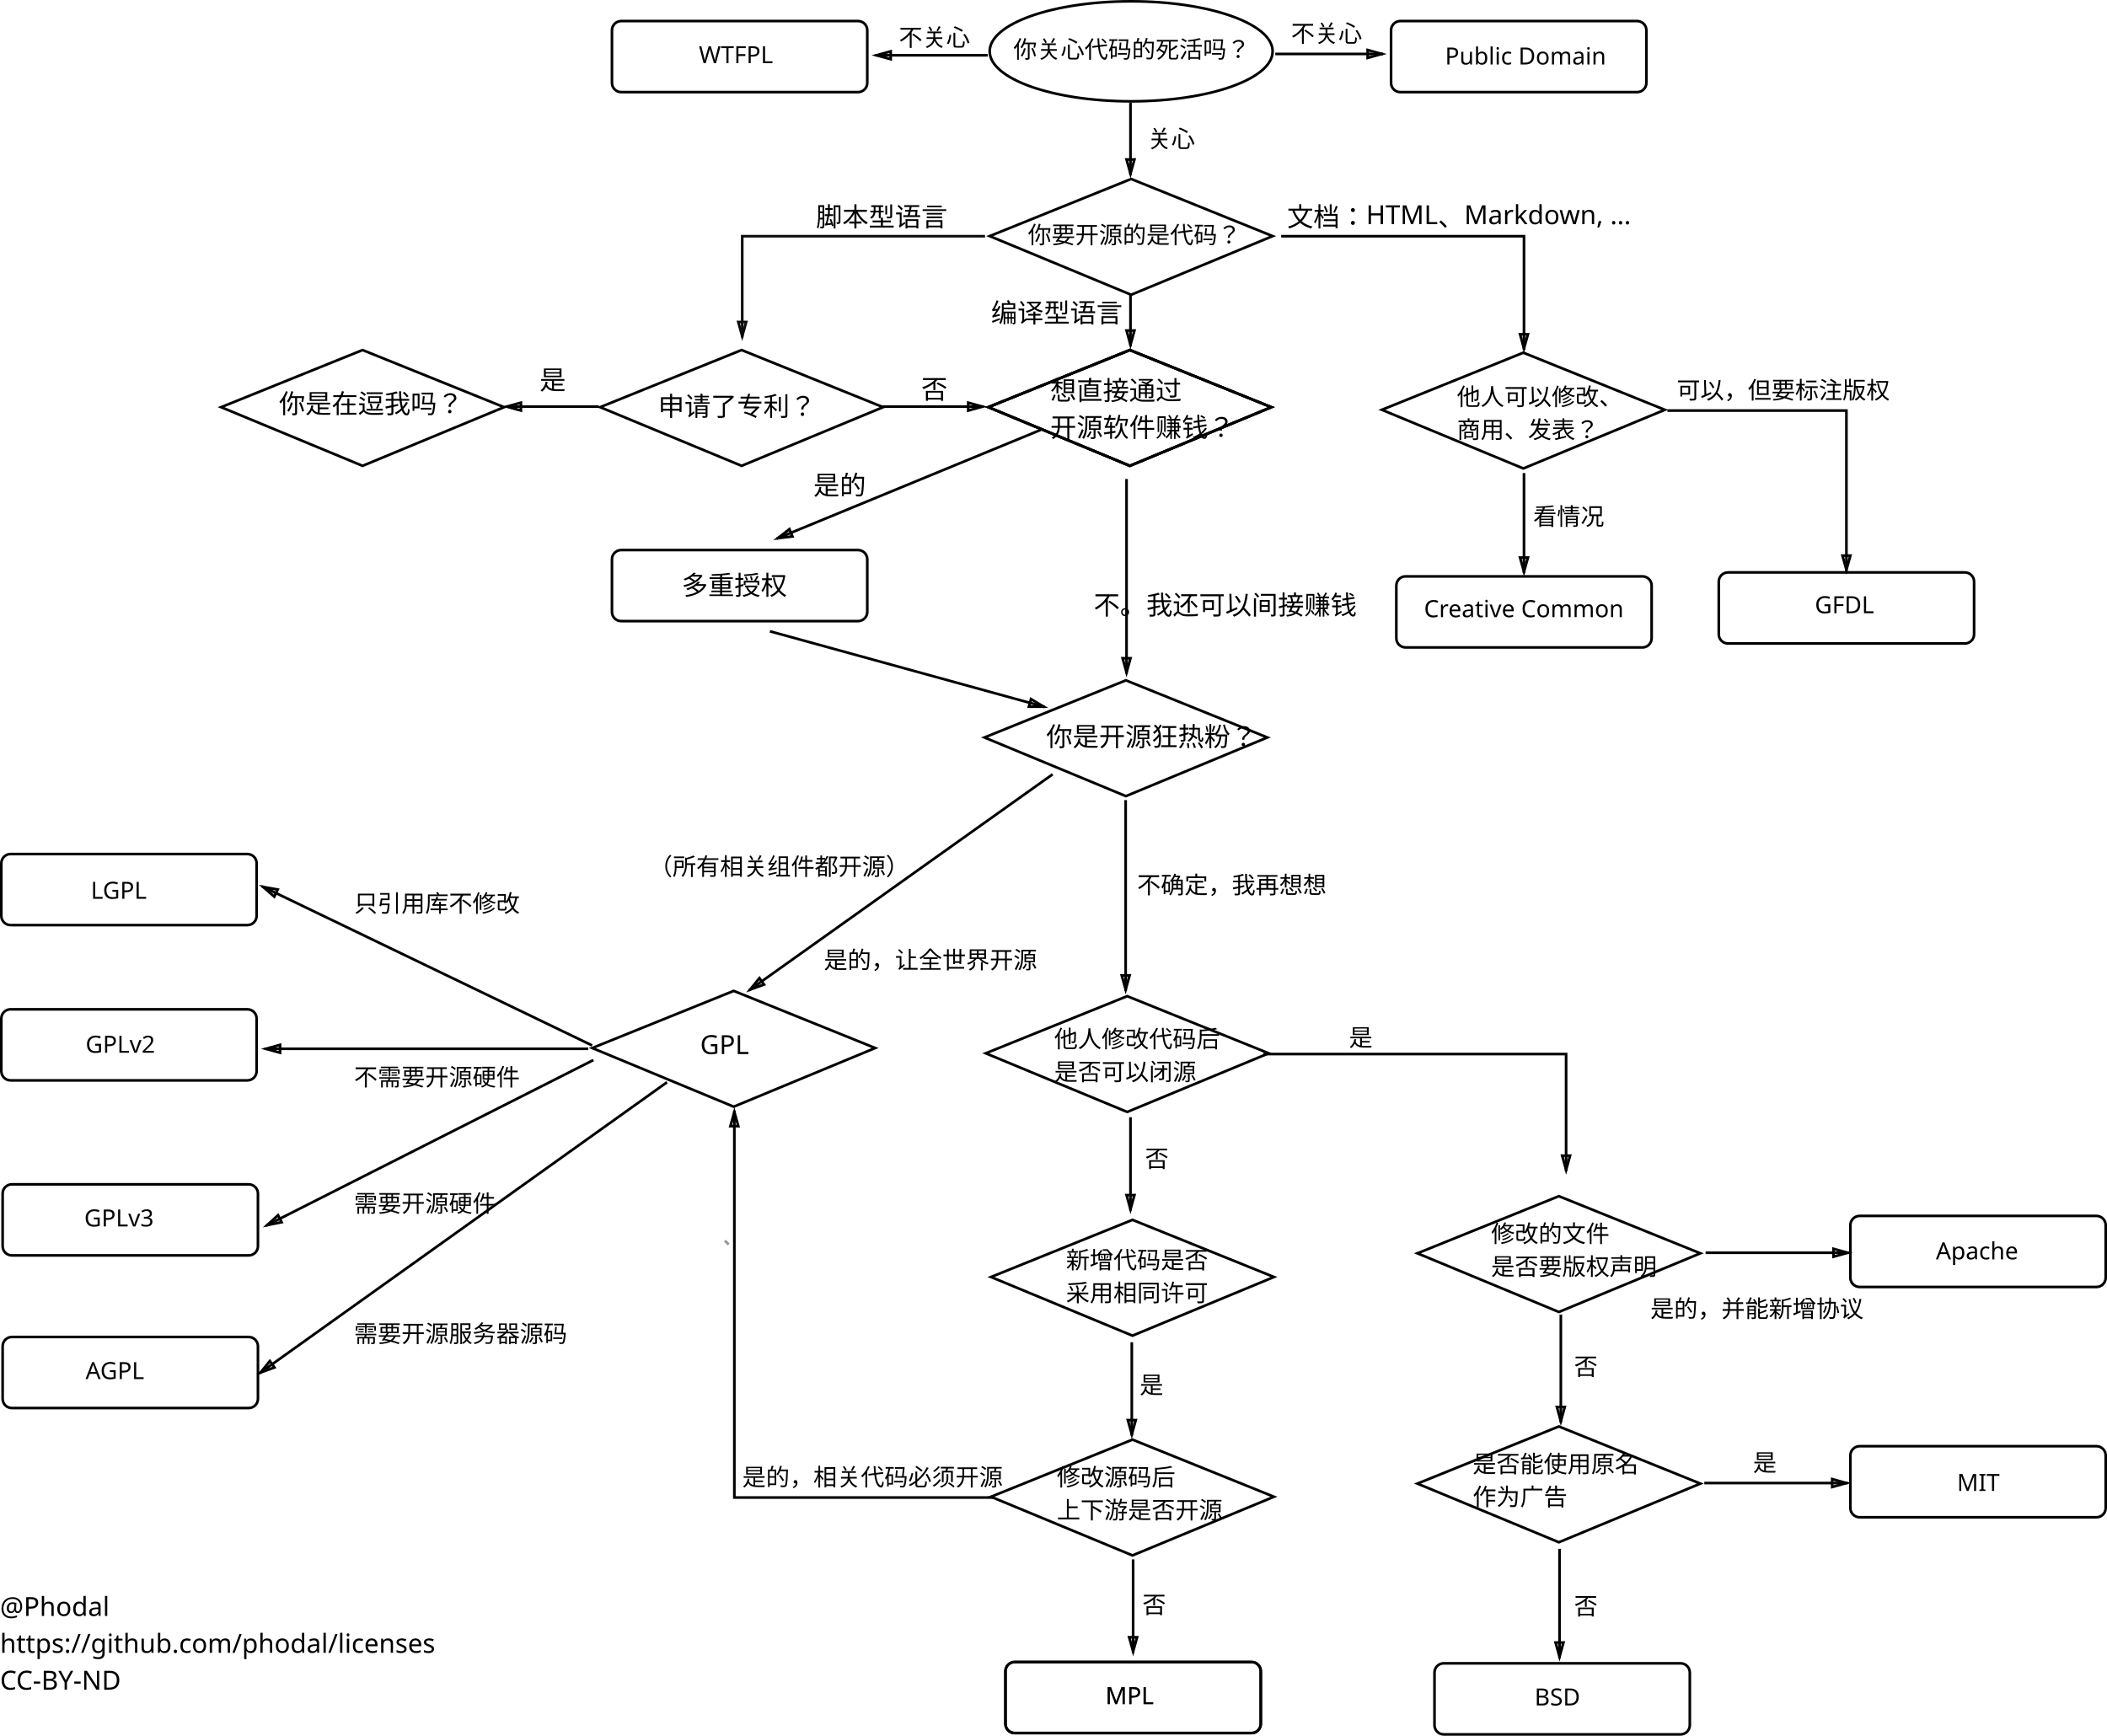
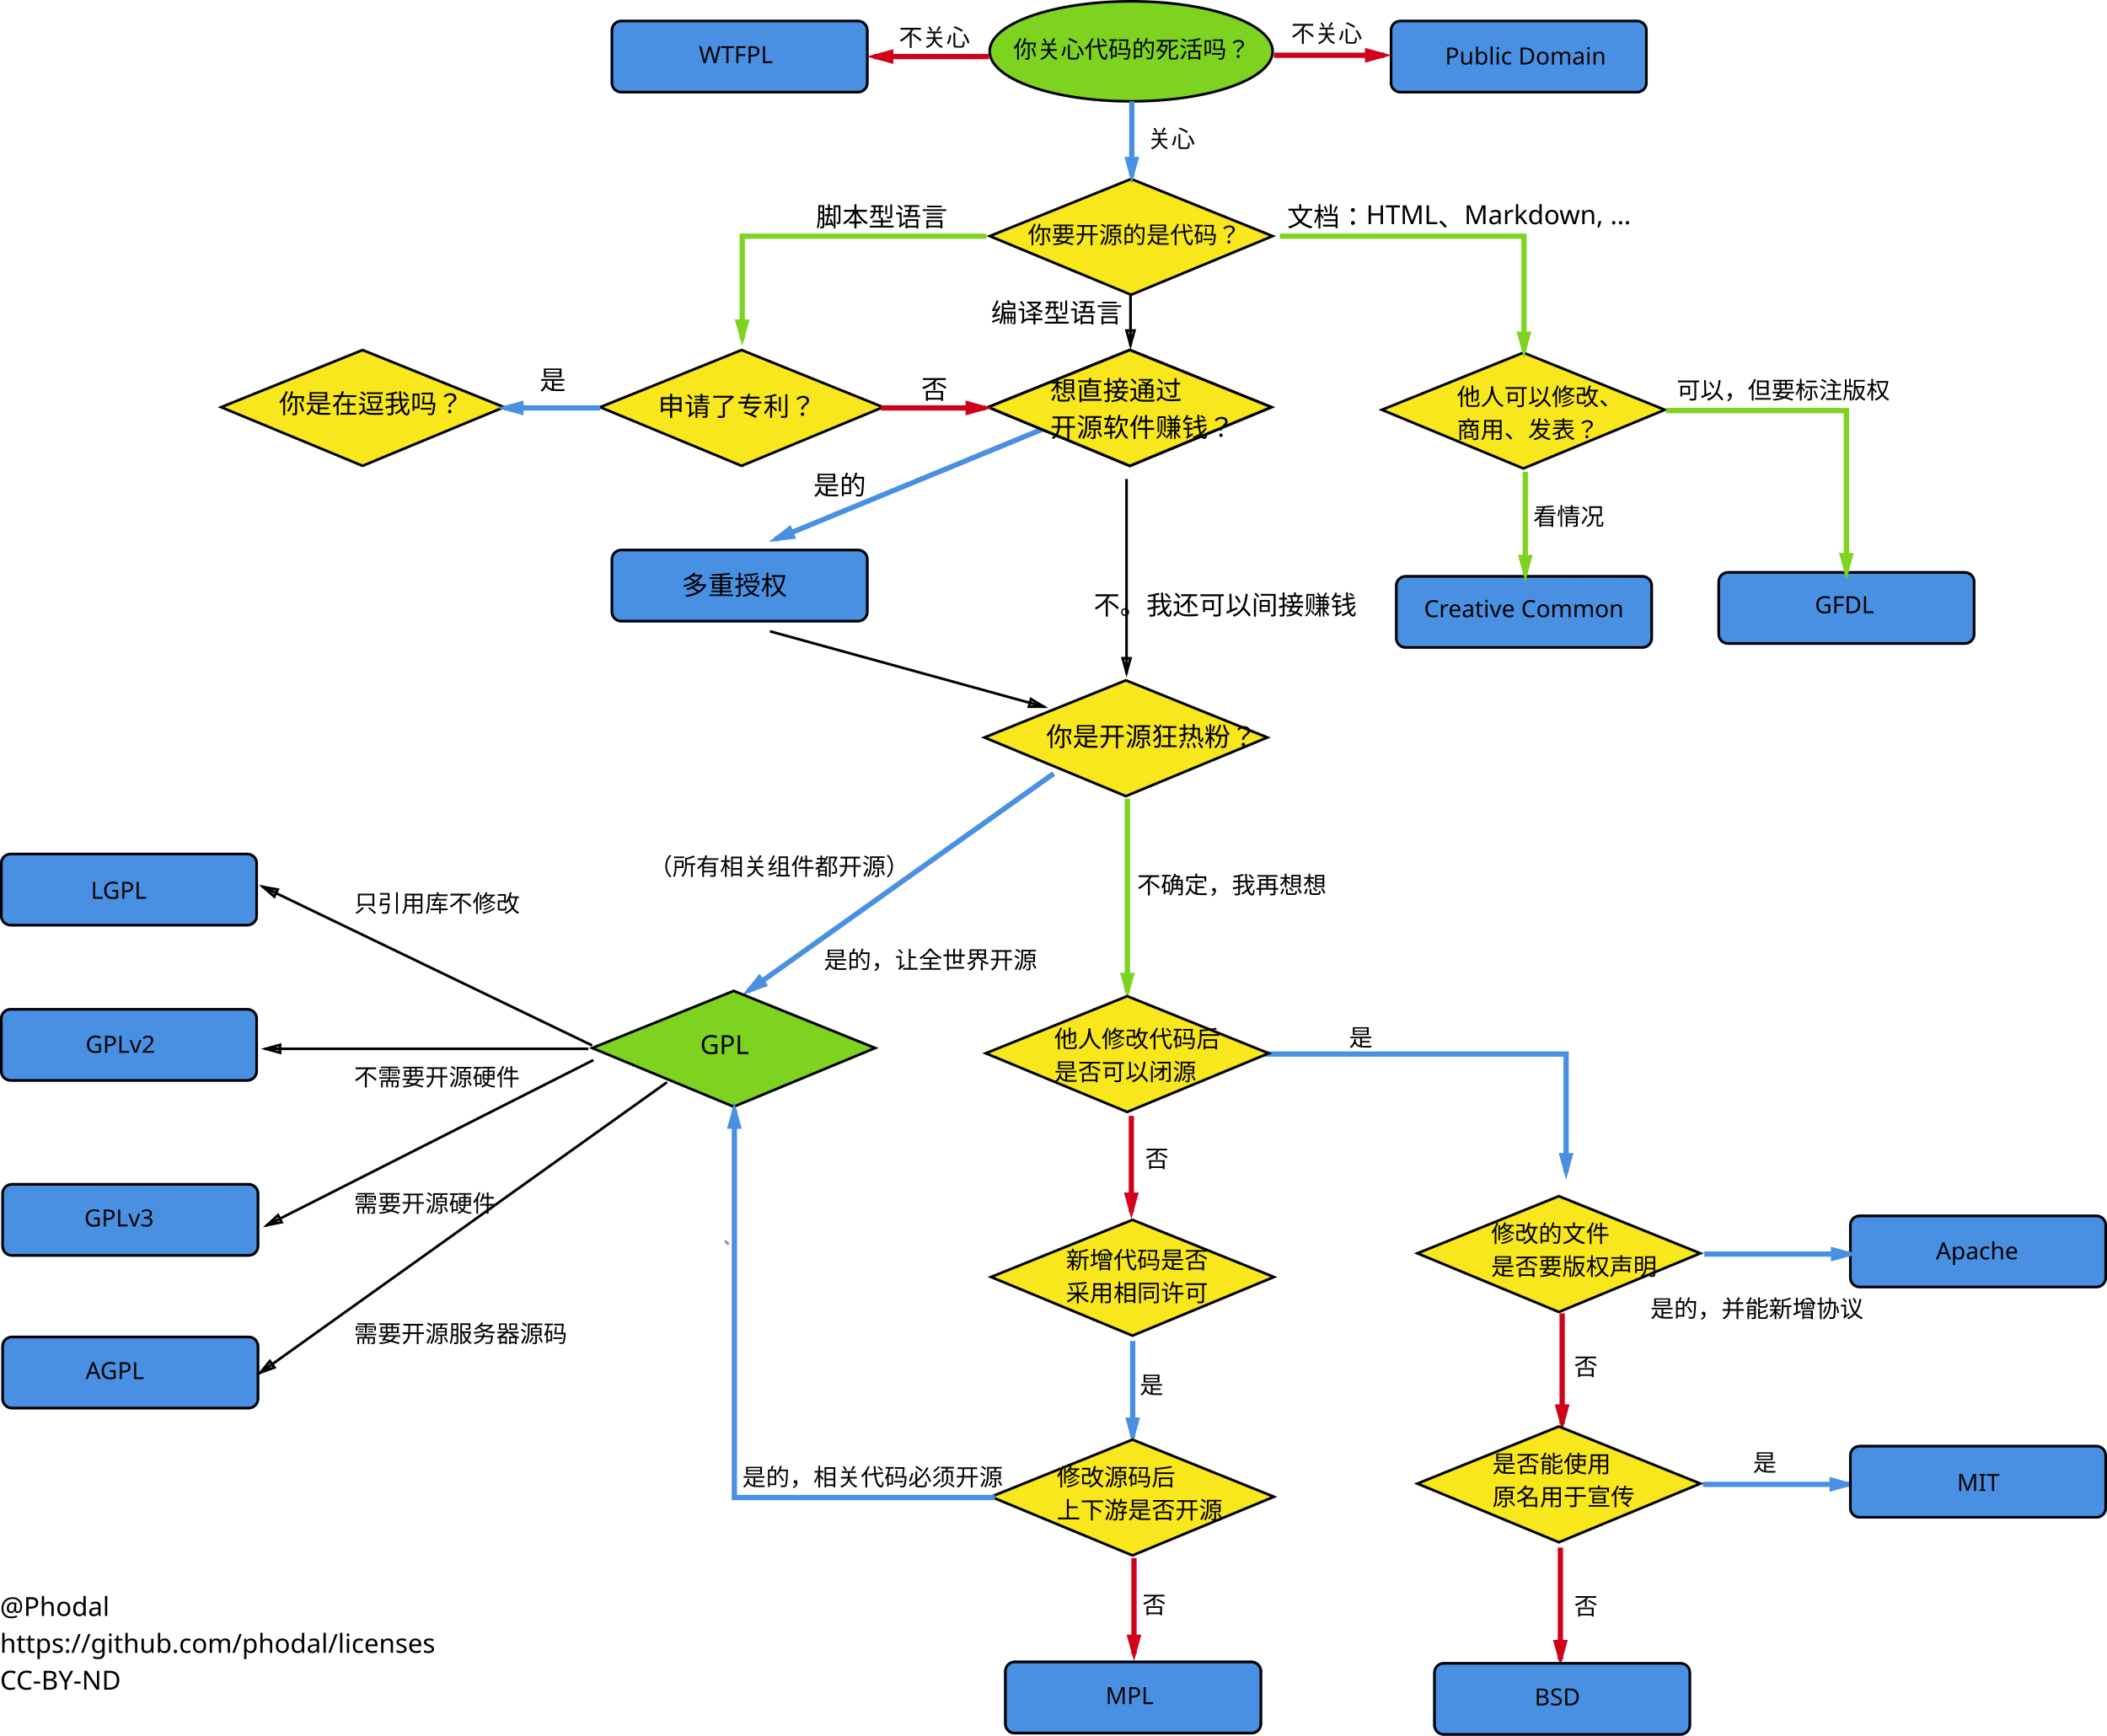
- <svg xmlns="http://www.w3.org/2000/svg" width="1601px" height="1319px" viewBox="0 0 1601 1319" version="1.1">
-   <defs />
+ <svg xmlns="http://www.w3.org/2000/svg" xmlns:xlink="http://www.w3.org/1999/xlink" width="1601px" height="1319px" viewBox="0 0 1601 1319" version="1.1">
+   <defs>
+     <path d="M1068,436 L1248,436 L1248,436 C1252.418,436 1256,439.582 1256,444 L1256,483.999 L1256,483.999 C1256,488.418 1252.418,491.999 1248,491.999 L1068,491.999 L1068,491.999 C1063.582,491.999 1060,488.418 1060,483.999 L1060,444 L1060,444 C1060,439.582 1063.582,436 1068,436 Z" id="path-1" />
+     <path d="M8,647.001 L188,647.001 L188,647.001 C192.418,647.001 196,650.582 196,655.001 L196,695 L196,695 C196,699.418 192.418,703 188,703 L8,703 L8,703 C3.582,703 4.46530217e-15,699.418 0,695 L0,655.001 L0,655.001 C-5.41083001e-16,650.582 3.582,647.001 8,647.001 Z" id="path-2" />
+     <path d="M472,416 L652,416 L652,416 C656.418,416 660,419.582 660,424 L660,463.999 L660,463.999 C660,468.418 656.418,471.999 652,471.999 L472,471.999 L472,471.999 C467.582,471.999 464,468.418 464,463.999 L464,424 L464,424 C464,419.582 467.582,416 472,416 Z" id="path-3" />
+     <path d="M9,898 L189,898 L189,898 C193.418,898 197,901.582 197,906 L197,945.999 L197,945.999 C197,950.418 193.418,953.999 189,953.999 L9,953.999 L9,953.999 C4.582,953.999 1,950.418 1,945.999 L1,906 L1,906 C1,901.582 4.582,898 9,898 Z" id="path-4" />
+     <path d="M9,1014 L189,1014 L189,1014 C193.418,1014 197,1017.582 197,1022 L197,1061.999 L197,1061.999 C197,1066.418 193.418,1069.999 189,1069.999 L9,1069.999 L9,1069.999 C4.582,1069.999 1,1066.418 1,1061.999 L1,1022 L1,1022 C1,1017.582 4.582,1014 9,1014 Z" id="path-5" />
+     <path d="M8,765 L188,765 L188,765 C192.418,765 196,768.582 196,773 L196,812.999 L196,812.999 C196,817.418 192.418,820.999 188,820.999 L8,820.999 L8,820.999 C3.582,820.999 4.46530217e-15,817.418 0,812.999 L0,773 L0,773 C-5.41083001e-16,768.582 3.582,765 8,765 Z" id="path-6" />
+     <path d="M472,14 L652,14 L652,14 C656.418,14 660,17.582 660,22 L660,61.999 L660,61.999 C660,66.418 656.418,69.999 652,69.999 L472,69.999 L472,69.999 C467.582,69.999 464,66.418 464,61.999 L464,22 L464,22 C464,17.582 467.582,14 472,14 Z" id="path-7" />
+     <path d="M1064,14 L1244,14 L1244,14 C1248.418,14 1252,17.582 1252,22 L1252,61.999 L1252,61.999 C1252,66.418 1248.418,69.999 1244,69.999 L1064,69.999 L1064,69.999 C1059.582,69.999 1056,66.418 1056,61.999 L1056,22 L1056,22 C1056,17.582 1059.582,14 1064,14 Z" id="path-8" />
+     <path d="M1313,433 L1493,433 L1493,433 C1497.418,433 1501,436.582 1501,441 L1501,480.999 L1501,480.999 C1501,485.418 1497.418,488.999 1493,488.999 L1313,488.999 L1313,488.999 C1308.582,488.999 1305,485.418 1305,480.999 L1305,441 L1305,441 C1305,436.582 1308.582,433 1313,433 Z" id="path-9" />
+     <path d="M1413,922 L1593,922 L1593,922 C1597.418,922 1601,925.582 1601,930 L1601,969.999 L1601,969.999 C1601,974.418 1597.418,977.999 1593,977.999 L1413,977.999 L1413,977.999 C1408.582,977.999 1405,974.418 1405,969.999 L1405,930 L1405,930 C1405,925.582 1408.582,922 1413,922 Z" id="path-10" />
+     <path d="M771,1261 L951,1261 L951,1261 C955.418,1261 959,1264.582 959,1269 L959,1308.999 L959,1308.999 C959,1313.418 955.418,1316.999 951,1316.999 L771,1316.999 L771,1316.999 C766.582,1316.999 763,1313.418 763,1308.999 L763,1269 L763,1269 C763,1264.582 766.582,1261 771,1261 Z" id="path-11" />
+     <path d="M1413,1097 L1593,1097 L1593,1097 C1597.418,1097 1601,1100.582 1601,1105 L1601,1144.999 L1601,1144.999 C1601,1149.418 1597.418,1152.999 1593,1152.999 L1413,1152.999 L1413,1152.999 C1408.582,1152.999 1405,1149.418 1405,1144.999 L1405,1105 L1405,1105 C1405,1100.582 1408.582,1097 1413,1097 Z" id="path-12" />
+     <path d="M1097,1262 L1277,1262 L1277,1262 C1281.418,1262 1285,1265.582 1285,1270 L1285,1309.999 L1285,1309.999 C1285,1314.418 1281.418,1317.999 1277,1317.999 L1097,1317.999 L1097,1317.999 C1092.582,1317.999 1089,1314.418 1089,1309.999 L1089,1270 L1089,1270 C1089,1265.582 1092.582,1262 1097,1262 Z" id="path-13" />
+   </defs>
  <g id="Page-1" stroke="none" stroke-width="1" fill="none" fill-rule="evenodd">
    <g id="Group" transform="translate(0, 1)">
-       <path d="M1068,437 C1064.134,437 1061,440.134 1061,444 L1061,483.999 C1061,487.865 1064.134,490.999 1068,490.999 L1248,490.999 C1251.866,490.999 1255,487.865 1255,483.999 L1255,444 C1255,440.134 1251.866,437 1248,437 L1068,437 Z" id="Rectangle-2" stroke="#000000" stroke-width="2" />
-       <path d="M8,648.001 C4.134,648.001 1,651.135 1,655.001 L1,695 C1,698.866 4.134,702 8,702 L188,702 C191.866,702 195,698.866 195,695 L195,655.001 C195,651.135 191.866,648.001 188,648.001 L8,648.001 Z" id="Rectangle-2" stroke="#000000" stroke-width="2" />
-       <path d="M472,417 C468.134,417 465,420.134 465,424 L465,463.999 C465,467.865 468.134,470.999 472,470.999 L652,470.999 C655.866,470.999 659,467.865 659,463.999 L659,424 C659,420.134 655.866,417 652,417 L472,417 Z" id="Rectangle-2" stroke="#000000" stroke-width="2" />
+       <g id="Rectangle-2">
+         <use fill="#4A90E2" fill-rule="evenodd" xlink:href="#path-1" />
+         <path stroke="#000000" stroke-width="2" d="M1068,437 C1064.134,437 1061,440.134 1061,444 L1061,483.999 C1061,487.865 1064.134,490.999 1068,490.999 L1248,490.999 C1251.866,490.999 1255,487.865 1255,483.999 L1255,444 C1255,440.134 1251.866,437 1248,437 L1068,437 Z" />
+       </g>
+       <g id="Rectangle-2">
+         <use fill="#4A90E2" fill-rule="evenodd" xlink:href="#path-2" />
+         <path stroke="#000000" stroke-width="2" d="M8,648.001 C4.134,648.001 1,651.135 1,655.001 L1,695 C1,698.866 4.134,702 8,702 L188,702 C191.866,702 195,698.866 195,695 L195,655.001 C195,651.135 191.866,648.001 188,648.001 L8,648.001 Z" />
+       </g>
+       <g id="Rectangle-2">
+         <use fill="#4A90E2" fill-rule="evenodd" xlink:href="#path-3" />
+         <path stroke="#000000" stroke-width="2" d="M472,417 C468.134,417 465,420.134 465,424 L465,463.999 C465,467.865 468.134,470.999 472,470.999 L652,470.999 C655.866,470.999 659,467.865 659,463.999 L659,424 C659,420.134 655.866,417 652,417 L472,417 Z" />
+       </g>
      <text id="LGPL" font-family="PingFangSC-Regular, PingFang SC" font-size="18" font-weight="normal" fill="#040404">
        <tspan x="69" y="682">LGPL</tspan>
      </text>
-       <path d="M9,899 C5.134,899 2,902.134 2,906 L2,945.999 C2,949.865 5.134,952.999 9,952.999 L189,952.999 C192.866,952.999 196,949.865 196,945.999 L196,906 C196,902.134 192.866,899 189,899 L9,899 Z" id="Rectangle-2" stroke="#000000" stroke-width="2" />
-       <path d="M9,1015 C5.134,1015 2,1018.134 2,1022 L2,1061.999 C2,1065.865 5.134,1068.999 9,1068.999 L189,1068.999 C192.866,1068.999 196,1065.865 196,1061.999 L196,1022 C196,1018.134 192.866,1015 189,1015 L9,1015 Z" id="Rectangle-2" stroke="#000000" stroke-width="2" />
+       <g id="Rectangle-2">
+         <use fill="#4A90E2" fill-rule="evenodd" xlink:href="#path-4" />
+         <path stroke="#000000" stroke-width="2" d="M9,899 C5.134,899 2,902.134 2,906 L2,945.999 C2,949.865 5.134,952.999 9,952.999 L189,952.999 C192.866,952.999 196,949.865 196,945.999 L196,906 C196,902.134 192.866,899 189,899 L9,899 Z" />
+       </g>
+       <g id="Rectangle-2">
+         <use fill="#4A90E2" fill-rule="evenodd" xlink:href="#path-5" />
+         <path stroke="#000000" stroke-width="2" d="M9,1015 C5.134,1015 2,1018.134 2,1022 L2,1061.999 C2,1065.865 5.134,1068.999 9,1068.999 L189,1068.999 C192.866,1068.999 196,1065.865 196,1061.999 L196,1022 C196,1018.134 192.866,1015 189,1015 L9,1015 Z" />
+       </g>
      <text id="AGPL" font-family="PingFangSC-Regular, PingFang SC" font-size="18" font-weight="normal" fill="#040404">
        <tspan x="65" y="1047">AGPL</tspan>
      </text>
-       <path d="M8,766 C4.134,766 1,769.134 1,773 L1,812.999 C1,816.865 4.134,819.999 8,819.999 L188,819.999 C191.866,819.999 195,816.865 195,812.999 L195,773 C195,769.134 191.866,766 188,766 L8,766 Z" id="Rectangle-2" stroke="#000000" stroke-width="2" />
-       <path d="M472,15 C468.134,15 465,18.134 465,22 L465,61.999 C465,65.865 468.134,68.999 472,68.999 L652,68.999 C655.866,68.999 659,65.865 659,61.999 L659,22 C659,18.134 655.866,15 652,15 L472,15 Z" id="Rectangle-2" stroke="#000000" stroke-width="2" />
-       <path d="M1064,15 C1060.134,15 1057,18.134 1057,22 L1057,61.999 C1057,65.865 1060.134,68.999 1064,68.999 L1244,68.999 C1247.866,68.999 1251,65.865 1251,61.999 L1251,22 C1251,18.134 1247.866,15 1244,15 L1064,15 Z" id="Rectangle-2" stroke="#000000" stroke-width="2" />
+       <g id="Rectangle-2">
+         <use fill="#4A90E2" fill-rule="evenodd" xlink:href="#path-6" />
+         <path stroke="#000000" stroke-width="2" d="M8,766 C4.134,766 1,769.134 1,773 L1,812.999 C1,816.865 4.134,819.999 8,819.999 L188,819.999 C191.866,819.999 195,816.865 195,812.999 L195,773 C195,769.134 191.866,766 188,766 L8,766 Z" />
+       </g>
+       <g id="Rectangle-2">
+         <use fill="#4A90E2" fill-rule="evenodd" xlink:href="#path-7" />
+         <path stroke="#000000" stroke-width="2" d="M472,15 C468.134,15 465,18.134 465,22 L465,61.999 C465,65.865 468.134,68.999 472,68.999 L652,68.999 C655.866,68.999 659,65.865 659,61.999 L659,22 C659,18.134 655.866,15 652,15 L472,15 Z" />
+       </g>
+       <g id="Rectangle-2">
+         <use fill="#4A90E2" fill-rule="evenodd" xlink:href="#path-8" />
+         <path stroke="#000000" stroke-width="2" d="M1064,15 C1060.134,15 1057,18.134 1057,22 L1057,61.999 C1057,65.865 1060.134,68.999 1064,68.999 L1244,68.999 C1247.866,68.999 1251,65.865 1251,61.999 L1251,22 C1251,18.134 1247.866,15 1244,15 L1064,15 Z" />
+       </g>
      <text id="WTFPL" font-family="PingFangSC-Regular, PingFang SC" font-size="18" font-weight="normal" fill="#040404">
        <tspan x="531" y="47">WTFPL</tspan>
      </text>
-       <path d="M1313,434 C1309.134,434 1306,437.134 1306,441 L1306,480.999 C1306,484.865 1309.134,487.999 1313,487.999 L1493,487.999 C1496.866,487.999 1500,484.865 1500,480.999 L1500,441 C1500,437.134 1496.866,434 1493,434 L1313,434 Z" id="Rectangle-2" stroke="#000000" stroke-width="2" />
+       <g id="Rectangle-2">
+         <use fill="#4A90E2" fill-rule="evenodd" xlink:href="#path-9" />
+         <path stroke="#000000" stroke-width="2" d="M1313,434 C1309.134,434 1306,437.134 1306,441 L1306,480.999 C1306,484.865 1309.134,487.999 1313,487.999 L1493,487.999 C1496.866,487.999 1500,484.865 1500,480.999 L1500,441 C1500,437.134 1496.866,434 1493,434 L1313,434 Z" />
+       </g>
      <path d="M771,1262 C767.134,1262 764,1265.134 764,1269 L764,1308.999 C764,1312.865 767.134,1315.999 771,1315.999 L951,1315.999 C954.866,1315.999 958,1312.865 958,1308.999 L958,1269 C958,1265.134 954.866,1262 951,1262 L771,1262 Z" id="Rectangle-2" stroke="#000000" stroke-width="2" />
-       <path d="M1413,923 C1409.134,923 1406,926.134 1406,930 L1406,969.999 C1406,973.865 1409.134,976.999 1413,976.999 L1593,976.999 C1596.866,976.999 1600,973.865 1600,969.999 L1600,930 C1600,926.134 1596.866,923 1593,923 L1413,923 Z" id="Rectangle-2" stroke="#000000" stroke-width="2" />
-       <path d="M799,588 L570,751" id="Line-10" stroke="#000000" stroke-width="2" stroke-linecap="square" />
-       <path id="Line-10-decoration-1" d="M570,751 L580.538,747.181 L577.059,742.293 L570,751 Z" stroke="#000000" stroke-width="2" stroke-linecap="square" />
+       <g id="Rectangle-2">
+         <use fill="#4A90E2" fill-rule="evenodd" xlink:href="#path-10" />
+         <path stroke="#000000" stroke-width="2" d="M1413,923 C1409.134,923 1406,926.134 1406,930 L1406,969.999 C1406,973.865 1409.134,976.999 1413,976.999 L1593,976.999 C1596.866,976.999 1600,973.865 1600,969.999 L1600,930 C1600,926.134 1596.866,923 1593,923 L1413,923 Z" />
+       </g>
+       <path d="M799,588 L570,751" id="Line-10" stroke="#4A90E2" stroke-width="4" stroke-linecap="square" />
+       <path id="Line-10-decoration-1" d="M570,751 L580.538,747.181 L577.059,742.293 L570,751 Z" stroke="#4A90E2" stroke-width="4" stroke-linecap="square" />
      <path d="M586,479 L793,536" id="Line-10" stroke="#000000" stroke-width="2" stroke-linecap="square" />
      <path id="Line-10-decoration-1" d="M793,536 L783.384,530.24 L781.791,536.025 L793,536 Z" stroke="#000000" stroke-width="2" stroke-linecap="square" />
      <path d="M856,364 L856,510" id="Line-10" stroke="#000000" stroke-width="2" stroke-linecap="square" />
      <path id="Line-10-decoration-1" d="M856,510 L859,499.2 L853,499.2 L856,510 Z" stroke="#000000" stroke-width="2" stroke-linecap="square" />
-       <path d="M790,326 L591,408" id="Line-10" stroke="#000000" stroke-width="2" stroke-linecap="square" />
-       <path id="Line-10-decoration-1" d="M591,408 L602.128,406.659 L599.843,401.112 L591,408 Z" stroke="#000000" stroke-width="2" stroke-linecap="square" />
-       <path d="M855.333,608 L855.333,751" id="Line-10" stroke="#000000" stroke-width="2" stroke-linecap="square" />
-       <path id="Line-10-decoration-1" d="M855.333,751 L858.333,740.2 L852.333,740.2 L855.333,751 Z" stroke="#000000" stroke-width="2" stroke-linecap="square" />
-       <path d="M859,849 L859,918" id="Line-10" stroke="#000000" stroke-width="2" stroke-linecap="square" />
-       <path id="Line-10-decoration-1" d="M859,918 L862,907.2 L856,907.2 L859,918 Z" stroke="#000000" stroke-width="2" stroke-linecap="square" />
-       <path d="M860,1020 L860,1089" id="Line-10" stroke="#000000" stroke-width="2" stroke-linecap="square" />
-       <path id="Line-10-decoration-1" d="M860,1089 L863,1078.2 L857,1078.2 L860,1089 Z" stroke="#000000" stroke-width="2" stroke-linecap="square" />
-       <path d="M1297,951 L1404,951" id="Line-10" stroke="#000000" stroke-width="2" stroke-linecap="square" />
-       <path id="Line-10-decoration-1" d="M1404,951 L1393.2,948 L1393.2,954 L1404,951 Z" stroke="#000000" stroke-width="2" stroke-linecap="square" />
-       <path d="M1296,1126 L1403,1126" id="Line-10" stroke="#000000" stroke-width="2" stroke-linecap="square" />
-       <path id="Line-10-decoration-1" d="M1403,1126 L1392.2,1123 L1392.2,1129 L1403,1126 Z" stroke="#000000" stroke-width="2" stroke-linecap="square" />
-       <path d="M1185,1177 L1185,1258" id="Line-10" stroke="#000000" stroke-width="2" stroke-linecap="square" />
-       <path id="Line-10-decoration-1" d="M1185,1258 L1188,1247.2 L1182,1247.2 L1185,1258 Z" stroke="#000000" stroke-width="2" stroke-linecap="square" />
-       <path d="M1186,999 L1186,1079" id="Line-10" stroke="#000000" stroke-width="2" stroke-linecap="square" />
-       <path id="Line-10-decoration-1" d="M1186,1079 L1189,1068.2 L1183,1068.2 L1186,1079 Z" stroke="#000000" stroke-width="2" stroke-linecap="square" />
-       <path d="M861,1185 L861,1254" id="Line-10" stroke="#000000" stroke-width="2" stroke-linecap="square" />
-       <path id="Line-10-decoration-1" d="M861,1254 L864,1243.2 L858,1243.2 L861,1254 Z" stroke="#000000" stroke-width="2" stroke-linecap="square" />
-       <polyline id="Line-10" stroke="#000000" stroke-width="2" stroke-linecap="square" points="961 800 1190 800 1190 888" />
-       <path id="Line-10-decoration-1" d="M1190,888 L1193,877.2 L1187,877.2 L1190,888 Z" stroke="#000000" stroke-width="2" stroke-linecap="square" />
-       <ellipse id="Oval" stroke="#000000" stroke-width="2" cx="859.5" cy="38" rx="107.5" ry="38" />
+       <path d="M790,326 L591,408" id="Line-10" stroke="#4A90E2" stroke-width="4" stroke-linecap="square" />
+       <path id="Line-10-decoration-1" d="M591,408 L602.128,406.659 L599.843,401.112 L591,408 Z" stroke="#4A90E2" stroke-width="4" stroke-linecap="square" />
+       <path d="M856.667,608 L856.667,751" id="Line-10" stroke="#7ED321" stroke-width="4" stroke-linecap="square" />
+       <path id="Line-10-decoration-1" d="M856.667,751 L859.667,740.2 L853.667,740.2 L856.667,751 Z" stroke="#7ED321" stroke-width="4" stroke-linecap="square" />
+       <path d="M859.667,849 L859.667,918" id="Line-10" stroke="#D0021B" stroke-width="4" stroke-linecap="square" />
+       <path id="Line-10-decoration-1" d="M859.667,918 L862.667,907.2 L856.667,907.2 L859.667,918 Z" stroke="#D0021B" stroke-width="4" stroke-linecap="square" />
+       <path d="M860.667,1020 L860.667,1089" id="Line-10" stroke="#4A90E2" stroke-width="4" stroke-linecap="square" />
+       <path id="Line-10-decoration-1" d="M860.667,1089 L863.667,1078.2 L857.667,1078.2 L860.667,1089 Z" stroke="#4A90E2" stroke-width="4" stroke-linecap="square" />
+       <path d="M1297,952 L1404,952" id="Line-10" stroke="#4A90E2" stroke-width="4" stroke-linecap="square" />
+       <path id="Line-10-decoration-1" d="M1404,952 L1393.2,949 L1393.2,955 L1404,952 Z" stroke="#4A90E2" stroke-width="4" stroke-linecap="square" />
+       <path d="M1296,1127 L1403,1127" id="Line-10" stroke="#4A90E2" stroke-width="4" stroke-linecap="square" />
+       <path id="Line-10-decoration-1" d="M1403,1127 L1392.2,1124 L1392.2,1130 L1403,1127 Z" stroke="#4A90E2" stroke-width="4" stroke-linecap="square" />
+       <path d="M1185.667,1177 L1185.667,1258" id="Line-10" stroke="#D0021B" stroke-width="4" stroke-linecap="square" />
+       <path id="Line-10-decoration-1" d="M1185.667,1258 L1188.667,1247.2 L1182.667,1247.2 L1185.667,1258 Z" stroke="#D0021B" stroke-width="4" stroke-linecap="square" />
+       <path d="M1187,999 L1187,1079" id="Line-10" stroke="#D0021B" stroke-width="4" stroke-linecap="square" />
+       <path id="Line-10-decoration-1" d="M1187,1079 L1190,1068.2 L1184,1068.2 L1187,1079 Z" stroke="#D0021B" stroke-width="4" stroke-linecap="square" />
+       <path d="M861.667,1185 L861.667,1254" id="Line-10" stroke="#D0021B" stroke-width="4" stroke-linecap="square" />
+       <path id="Line-10-decoration-1" d="M861.667,1254 L864.667,1243.2 L858.667,1243.2 L861.667,1254 Z" stroke="#D0021B" stroke-width="4" stroke-linecap="square" />
+       <polyline id="Line-10" stroke="#4A90E2" stroke-width="4" stroke-linecap="square" points="961 800 1190 800 1190 888" />
+       <path id="Line-10-decoration-1" d="M1190,888 L1193,877.2 L1187,877.2 L1190,888 Z" stroke="#4A90E2" stroke-width="4" stroke-linecap="square" />
+       <ellipse id="Oval" stroke="#000000" stroke-width="2" fill="#7ED321" cx="859.5" cy="38" rx="107.5" ry="38" />
      <polygon id="Triangle" stroke="#000000" stroke-width="2" points="858.5 265 966 308.417 858.5 353 751 308.417" />
      <polygon id="Triangle" stroke="#000000" stroke-width="2" points="858.5 265 966 308.417 858.5 353 751 308.417" />
-       <polygon id="Triangle" stroke="#000000" stroke-width="2" points="858.5 265 966 308.417 858.5 353 751 308.417" />
-       <polygon id="Triangle" stroke="#000000" stroke-width="2" points="557.5 752 665 795.417 557.5 840 450 795.417" />
-       <polygon id="Triangle" stroke="#000000" stroke-width="2" points="856.5 756 964 799.417 856.5 844 749 799.417" />
-       <polygon id="Triangle" stroke="#000000" stroke-width="2" points="860.5 926 968 969.417 860.5 1014 753 969.417" />
-       <polygon id="Triangle" stroke="#000000" stroke-width="2" points="1184.5 1083 1292 1126.417 1184.5 1171 1077 1126.417" />
-       <polygon id="Triangle" stroke="#000000" stroke-width="2" points="1184.5 908 1292 951.417 1184.5 996 1077 951.417" />
-       <polygon id="Triangle" stroke="#000000" stroke-width="2" points="860.5 1093 968 1136.417 860.5 1181 753 1136.417" />
+       <polygon id="Triangle" stroke="#000000" stroke-width="2" fill="#F8E71C" points="858.5 265 966 308.417 858.5 353 751 308.417" />
+       <polygon id="Triangle" stroke="#000000" stroke-width="2" fill="#7ED321" points="557.5 752 665 795.417 557.5 840 450 795.417" />
+       <polygon id="Triangle" stroke="#000000" stroke-width="2" fill="#F8E71C" points="856.5 756 964 799.417 856.5 844 749 799.417" />
+       <polygon id="Triangle" stroke="#000000" stroke-width="2" fill="#F8E71C" points="860.5 926 968 969.417 860.5 1014 753 969.417" />
+       <polygon id="Triangle" stroke="#000000" stroke-width="2" fill="#F8E71C" points="1184.5 1083 1292 1126.417 1184.5 1171 1077 1126.417" />
+       <polygon id="Triangle" stroke="#000000" stroke-width="2" fill="#F8E71C" points="1184.5 908 1292 951.417 1184.5 996 1077 951.417" />
+       <polygon id="Triangle" stroke="#000000" stroke-width="2" fill="#F8E71C" points="860.5 1093 968 1136.417 860.5 1181 753 1136.417" />
      <path d="M551.5,942.5 L553,944" id="Line-9" stroke="#979797" stroke-width="2" stroke-linecap="square" />
      <text id="GPL" font-family="PingFangSC-Regular, PingFang SC" font-size="20" font-weight="normal" fill="#000000">
        <tspan x="532" y="800">GPL</tspan>
      </text>
-       <polygon id="Triangle" stroke="#000000" stroke-width="2" points="275.5 265 383 308.417 275.5 353 168 308.417" />
+       <polygon id="Triangle" stroke="#000000" stroke-width="2" fill="#F8E71C" points="275.5 265 383 308.417 275.5 353 168 308.417" />
      <text id="你是在逗我吗？" font-family="PingFangSC-Regular, PingFang SC" font-size="20" font-weight="normal" fill="#000000">
        <tspan x="212" y="313">你是在逗我吗？</tspan>
      </text>
-       <polygon id="Triangle" stroke="#000000" stroke-width="2" points="563.5 265 671 308.417 563.5 353 456 308.417" />
-       <polygon id="Triangle" stroke="#000000" stroke-width="2" points="859.5 135 967 178.417 859.5 223 752 178.417" />
-       <polygon id="Triangle" stroke="#000000" stroke-width="2" points="1157.5 267 1265 310.417 1157.5 355 1050 310.417" />
+       <polygon id="Triangle" stroke="#000000" stroke-width="2" fill="#F8E71C" points="563.5 265 671 308.417 563.5 353 456 308.417" />
+       <polygon id="Triangle" stroke="#000000" stroke-width="2" fill="#F8E71C" points="859.5 135 967 178.417 859.5 223 752 178.417" />
+       <polygon id="Triangle" stroke="#000000" stroke-width="2" fill="#F8E71C" points="1157.5 267 1265 310.417 1157.5 355 1050 310.417" />
      <text id="他人可以修改、-商用、发表？" font-family="PingFangSC-Regular, PingFang SC" font-size="18" font-weight="normal" fill="#000000">
        <tspan x="1107" y="307">他人可以修改、</tspan>
        <tspan x="1107" y="332">商用、发表？</tspan>
      </text>
-       <polyline id="Line" stroke="#000000" stroke-width="2" stroke-linecap="square" points="974.496 178.5 1158 178.5 1158 263.805" />
-       <path id="Line-decoration-1" d="M1158,263.805 L1161,253.005 L1155,253.005 L1158,263.805 Z" stroke="#000000" stroke-width="2" stroke-linecap="square" />
+       <polyline id="Line" stroke="#7ED321" stroke-width="4" stroke-linecap="square" points="974.496 178.5 1158 178.5 1158 263.805" />
+       <path id="Line-decoration-1" d="M1158,263.805 L1161,253.005 L1155,253.005 L1158,263.805 Z" stroke="#7ED321" stroke-width="4" stroke-linecap="square" />
      <text id="文档：HTML、Markdown,-…" font-family="PingFangSC-Regular, PingFang SC" font-size="20" font-weight="normal" fill="#000000">
        <tspan x="978" y="171">文档：HTML、Markdown, …</tspan>
      </text>
      <text id="Creative-Common" font-family="PingFangSC-Regular, PingFang SC" font-size="18" font-weight="normal" fill="#000000">
        <tspan x="1082" y="468">Creative Common</tspan>
      </text>
      <text id="GFDL" font-family="PingFangSC-Regular, PingFang SC" font-size="18" font-weight="normal" fill="#000000">
        <tspan x="1379" y="465">GFDL</tspan>
      </text>
-       <polyline id="Line-2" stroke="#000000" stroke-width="2" stroke-linecap="square" points="1268 311 1403 311 1403 432" />
-       <path id="Line-2-decoration-1" d="M1403,432 L1406,421.2 L1400,421.2 L1403,432 Z" stroke="#000000" stroke-width="2" stroke-linecap="square" />
-       <path d="M1158,359.5 L1158,433.5" id="Line-3" stroke="#000000" stroke-width="2" stroke-linecap="square" />
-       <path id="Line-3-decoration-1" d="M1158,433.5 L1161,422.7 L1155,422.7 L1158,433.5 Z" stroke="#000000" stroke-width="2" stroke-linecap="square" />
+       <polyline id="Line-2" stroke="#7ED321" stroke-width="4" stroke-linecap="square" points="1268 311 1403 311 1403 432" />
+       <path id="Line-2-decoration-1" d="M1403,432 L1406,421.2 L1400,421.2 L1403,432 Z" stroke="#7ED321" stroke-width="4" stroke-linecap="square" />
+       <path d="M1159,359.5 L1159,433.5" id="Line-3" stroke="#7ED321" stroke-width="4" stroke-linecap="square" />
+       <path id="Line-3-decoration-1" d="M1159,433.5 L1162,422.7 L1156,422.7 L1159,433.5 Z" stroke="#7ED321" stroke-width="4" stroke-linecap="square" />
      <text id="看情况" font-family="PingFangSC-Regular, PingFang SC" font-size="18" font-weight="normal" fill="#000000">
        <tspan x="1165" y="398">看情况</tspan>
      </text>
      <text id="可以，但要标注版权" font-family="PingFangSC-Regular, PingFang SC" font-size="18" font-weight="normal" fill="#000000">
        <tspan x="1274" y="302">可以，但要标注版权</tspan>
      </text>
      <text id="你要开源的是代码？" font-family="PingFangSC-Regular, PingFang SC" font-size="18" font-weight="normal" fill="#040404">
        <tspan x="781" y="184">你要开源的是代码？</tspan>
      </text>
      <text id="你关心代码的死活吗？" font-family="PingFangSC-Regular, PingFang SC" font-size="18" font-weight="normal" fill="#040404">
        <tspan x="770" y="43">你关心代码的死活吗？</tspan>
      </text>
-       <path d="M749.5,41 L666,41" id="Line-4" stroke="#000000" stroke-width="2" stroke-linecap="square" />
-       <path id="Line-4-decoration-1" d="M666,41 L676.8,44 L676.8,38 L666,41 Z" stroke="#000000" stroke-width="2" stroke-linecap="square" />
-       <path d="M970,40 L1050,40" id="Line-4" stroke="#000000" stroke-width="2" stroke-linecap="square" />
-       <path id="Line-4-decoration-1" d="M1050,40 L1039.2,37 L1039.2,43 L1050,40 Z" stroke="#000000" stroke-width="2" stroke-linecap="square" />
-       <path d="M859,78 L859,131" id="Line-5" stroke="#000000" stroke-width="2" stroke-linecap="square" />
-       <path id="Line-5-decoration-1" d="M859,131 L862,120.2 L856,120.2 L859,131 Z" stroke="#000000" stroke-width="2" stroke-linecap="square" />
+       <path d="M749.5,42 L666,42" id="Line-4" stroke="#D0021B" stroke-width="4" stroke-linecap="square" />
+       <path id="Line-4-decoration-1" d="M666,42 L676.8,45 L676.8,39 L666,42 Z" stroke="#D0021B" stroke-width="4" stroke-linecap="square" />
+       <path d="M970,41 L1050,41" id="Line-4" stroke="#D0021B" stroke-width="4" stroke-linecap="square" />
+       <path id="Line-4-decoration-1" d="M1050,41 L1039.2,38 L1039.2,44 L1050,41 Z" stroke="#D0021B" stroke-width="4" stroke-linecap="square" />
+       <path d="M860,78 L860,131" id="Line-5" stroke="#4A90E2" stroke-width="4" stroke-linecap="square" />
+       <path id="Line-5-decoration-1" d="M860,131 L863,120.2 L857,120.2 L860,131 Z" stroke="#4A90E2" stroke-width="4" stroke-linecap="square" />
      <path d="M859,223 L859,261" id="Line-5" stroke="#000000" stroke-width="2" stroke-linecap="square" />
      <path id="Line-5-decoration-1" d="M859,261 L862,250.2 L856,250.2 L859,261 Z" stroke="#000000" stroke-width="2" stroke-linecap="square" />
      <text id="不关心" font-family="PingFangSC-Regular, PingFang SC" font-size="18" font-weight="normal" fill="#040404">
        <tspan x="683" y="34">不关心</tspan>
      </text>
      <text id="不关心" font-family="PingFangSC-Regular, PingFang SC" font-size="18" font-weight="normal" fill="#040404">
        <tspan x="981" y="31">不关心</tspan>
      </text>
      <text id="关心" font-family="PingFangSC-Regular, PingFang SC" font-size="18" font-weight="normal" fill="#040404">
        <tspan x="872" y="111">关心</tspan>
      </text>
      <text id="脚本型语言" font-family="PingFangSC-Regular, PingFang SC" font-size="20" font-weight="normal" fill="#000000">
        <tspan x="620" y="171">脚本型语言</tspan>
      </text>
      <text id="编译型语言" font-family="PingFangSC-Regular, PingFang SC" font-size="20" font-weight="normal" fill="#000000">
        <tspan x="753" y="244">编译型语言</tspan>
      </text>
-       <polyline id="Line-6" stroke="#0C0C0C" stroke-width="2" stroke-linecap="square" points="747.487 178.5 563.984 178.5 563.984 254.5" />
-       <path id="Line-6-decoration-1" d="M563.984,254.5 L566.984,243.7 L560.984,243.7 L563.984,254.5 Z" stroke="#0C0C0C" stroke-width="2" stroke-linecap="square" />
+       <polyline id="Line-6" stroke="#7ED321" stroke-width="4" stroke-linecap="square" points="747.487 178.5 563.984 178.5 563.984 254.5" />
+       <path id="Line-6-decoration-1" d="M563.984,254.5 L566.984,243.7 L560.984,243.7 L563.984,254.5 Z" stroke="#7ED321" stroke-width="4" stroke-linecap="square" />
      <text id="申请了专利？" font-family="PingFangSC-Regular, PingFang SC" font-size="20" font-weight="normal" fill="#000000">
        <tspan x="500" y="315">申请了专利？</tspan>
      </text>
-       <path d="M671.5,308 L746.5,308" id="Line-7" stroke="#000000" stroke-width="2" stroke-linecap="square" />
-       <path id="Line-7-decoration-1" d="M746.5,308 L735.7,305 L735.7,311 L746.5,308 Z" stroke="#000000" stroke-width="2" stroke-linecap="square" />
+       <path d="M671.5,309 L746.5,309" id="Line-7" stroke="#D0021B" stroke-width="4" stroke-linecap="square" />
+       <path id="Line-7-decoration-1" d="M746.5,309 L735.7,306 L735.7,312 L746.5,309 Z" stroke="#D0021B" stroke-width="4" stroke-linecap="square" />
      <text id="否" font-family="PingFangSC-Regular, PingFang SC" font-size="20" font-weight="normal" fill="#000000">
        <tspan x="700" y="302">否</tspan>
      </text>
-       <path d="M454,308 L385,308" id="Line-8" stroke="#010101" stroke-width="2" stroke-linecap="square" />
-       <path id="Line-8-decoration-1" d="M385,308 L395.8,311 L395.8,305 L385,308 Z" stroke="#010101" stroke-width="2" stroke-linecap="square" />
+       <path d="M454,309 L385,309" id="Line-8" stroke="#4A90E2" stroke-width="4" stroke-linecap="square" />
+       <path id="Line-8-decoration-1" d="M385,309 L395.8,312 L395.8,306 L385,309 Z" stroke="#4A90E2" stroke-width="4" stroke-linecap="square" />
      <text id="是" font-family="PingFangSC-Regular, PingFang SC" font-size="20" font-weight="normal" fill="#000000">
        <tspan x="410" y="295">是</tspan>
      </text>
      <text id="想直接通过-开源软件赚钱？" font-family="PingFangSC-Regular, PingFang SC" font-size="20" font-weight="normal" fill="#000000">
        <tspan x="798" y="303">想直接通过</tspan>
        <tspan x="798" y="331">开源软件赚钱？</tspan>
      </text>
-       <polygon id="Triangle" stroke="#000000" stroke-width="2" points="855.5 516 963 559.417 855.5 604 748 559.417" />
+       <polygon id="Triangle" stroke="#000000" stroke-width="2" fill="#F8E71C" points="855.5 516 963 559.417 855.5 604 748 559.417" />
      <text id="你是开源狂热粉？" font-family="PingFangSC-Regular, PingFang SC" font-size="20" font-weight="normal" fill="#000000">
        <tspan x="795" y="566">你是开源狂热粉？</tspan>
      </text>
      <text id="是的，让全世界开源" font-family="PingFangSC-Regular, PingFang SC" font-size="18" font-weight="normal" fill="#000000">
        <tspan x="626" y="735">是的，让全世界开源</tspan>
      </text>
      <text id="不确定，我再想想" font-family="PingFangSC-Regular, PingFang SC" font-size="18" font-weight="normal" fill="#000000">
        <tspan x="864" y="678">不确定，我再想想</tspan>
      </text>
      <path d="M449,793 L200,673" id="Line-11" stroke="#000000" stroke-width="2" stroke-linecap="square" />
      <path id="Line-11-decoration-1" d="M200,673 L208.427,680.391 L211.032,674.986 L200,673 Z" stroke="#000000" stroke-width="2" stroke-linecap="square" />
      <path d="M450,805 L203,930" id="Line-11" stroke="#000000" stroke-width="2" stroke-linecap="square" />
      <path id="Line-11-decoration-1" d="M203,930 L213.991,927.8 L211.282,922.447 L203,930 Z" stroke="#000000" stroke-width="2" stroke-linecap="square" />
      <path d="M506,822 L198,1042" id="Line-11" stroke="#000000" stroke-width="2" stroke-linecap="square" />
      <path id="Line-11-decoration-1" d="M198,1042 L208.532,1038.164 L205.045,1033.281 L198,1042 Z" stroke="#000000" stroke-width="2" stroke-linecap="square" />
      <path d="M446,796 L202,796" id="Line-11" stroke="#000000" stroke-width="2" stroke-linecap="square" />
      <path id="Line-11-decoration-1" d="M202,796 L212.8,799 L212.8,793 L202,796 Z" stroke="#000000" stroke-width="2" stroke-linecap="square" />
      <text id="只引用库不修改" font-family="PingFangSC-Regular, PingFang SC" font-size="18" font-weight="normal" fill="#040404">
        <tspan x="269" y="692">只引用库不修改</tspan>
      </text>
      <text id="不需要开源硬件" font-family="PingFangSC-Regular, PingFang SC" font-size="18" font-weight="normal" fill="#040404">
        <tspan x="269" y="824">不需要开源硬件</tspan>
      </text>
      <text id="需要开源硬件" font-family="PingFangSC-Regular, PingFang SC" font-size="18" font-weight="normal" fill="#040404">
        <tspan x="269" y="920">需要开源硬件</tspan>
      </text>
      <text id="需要开源服务器源码" font-family="PingFangSC-Regular, PingFang SC" font-size="18" font-weight="normal" fill="#040404">
        <tspan x="269" y="1019">需要开源服务器源码</tspan>
      </text>
      <text id="GPLv2" font-family="PingFangSC-Regular, PingFang SC" font-size="18" font-weight="normal" fill="#040404">
        <tspan x="65" y="799">GPLv2</tspan>
      </text>
      <text id="GPLv3" font-family="PingFangSC-Regular, PingFang SC" font-size="18" font-weight="normal" fill="#040404">
        <tspan x="64" y="931">GPLv3</tspan>
      </text>
      <text id="（所有相关组件都开源）" font-family="PingFangSC-Regular, PingFang SC" font-size="18" font-weight="normal" fill="#040404">
        <tspan x="493" y="664">（所有相关组件都开源）</tspan>
      </text>
      <text id="他人修改代码后-是否可以闭源" font-family="PingFangSC-Regular, PingFang SC" font-size="18" font-weight="normal" fill="#000000">
        <tspan x="801" y="795">他人修改代码后</tspan>
        <tspan x="801" y="820">是否可以闭源</tspan>
      </text>
      <text id="否" font-family="PingFangSC-Regular, PingFang SC" font-size="18" font-weight="normal" fill="#000000">
        <tspan x="870" y="886">否</tspan>
      </text>
      <text id="是" font-family="PingFangSC-Regular, PingFang SC" font-size="18" font-weight="normal" fill="#000000">
        <tspan x="866" y="1058">是</tspan>
      </text>
      <text id="否" font-family="PingFangSC-Regular, PingFang SC" font-size="18" font-weight="normal" fill="#000000">
        <tspan x="868" y="1225">否</tspan>
      </text>
      <text id="是" font-family="PingFangSC-Regular, PingFang SC" font-size="18" font-weight="normal" fill="#000000">
        <tspan x="1025" y="794">是</tspan>
      </text>
-       <polyline id="Line-12" stroke="#000000" stroke-width="2" stroke-linecap="square" points="754 1137 558 1137 558 844" />
-       <path id="Line-12-decoration-1" d="M558,844 L555,854.8 L561,854.8 L558,844 Z" stroke="#000000" stroke-width="2" stroke-linecap="square" />
+       <polyline id="Line-12" stroke="#4A90E2" stroke-width="4" stroke-linecap="square" points="754 1137 558 1137 558 844" />
+       <path id="Line-12-decoration-1" d="M558,844 L555,854.8 L561,854.8 L558,844 Z" stroke="#4A90E2" stroke-width="4" stroke-linecap="square" />
      <text id="新增代码是否-采用相同许可" font-family="PingFangSC-Regular, PingFang SC" font-size="18" font-weight="normal" fill="#000000">
        <tspan x="810" y="963">新增代码是否</tspan>
        <tspan x="810" y="988">采用相同许可</tspan>
      </text>
      <text id="是的，相关代码必须开源" font-family="PingFangSC-Regular, PingFang SC" font-size="18" font-weight="normal" fill="#040404">
        <tspan x="564" y="1128">是的，相关代码必须开源</tspan>
      </text>
      <text id="Public-Domain" font-family="PingFangSC-Regular, PingFang SC" font-size="18" font-weight="normal" fill="#040404">
        <tspan x="1098" y="48">Public Domain</tspan>
      </text>
      <text id="修改源码后-上下游是否开源" font-family="PingFangSC-Regular, PingFang SC" font-size="18" font-weight="normal" fill="#000000">
        <tspan x="803" y="1128">修改源码后</tspan>
        <tspan x="803" y="1153">上下游是否开源</tspan>
      </text>
      <text id="MPL" font-family="PingFangSC-Regular, PingFang SC" font-size="18" font-weight="normal" fill="#040404">
        <tspan x="840" y="1294">MPL</tspan>
      </text>
-       <path d="M771,1262 C767.134,1262 764,1265.134 764,1269 L764,1308.999 C764,1312.865 767.134,1315.999 771,1315.999 L951,1315.999 C954.866,1315.999 958,1312.865 958,1308.999 L958,1269 C958,1265.134 954.866,1262 951,1262 L771,1262 Z" id="Rectangle-2" stroke="#000000" stroke-width="2" />
+       <g id="Rectangle-2">
+         <use fill="#4A90E2" fill-rule="evenodd" xlink:href="#path-11" />
+         <path stroke="#000000" stroke-width="2" d="M771,1262 C767.134,1262 764,1265.134 764,1269 L764,1308.999 C764,1312.865 767.134,1315.999 771,1315.999 L951,1315.999 C954.866,1315.999 958,1312.865 958,1308.999 L958,1269 C958,1265.134 954.866,1262 951,1262 L771,1262 Z" />
+       </g>
      <text id="MPL" font-family="PingFangSC-Regular, PingFang SC" font-size="18" font-weight="normal" fill="#040404">
        <tspan x="840" y="1294">MPL</tspan>
      </text>
-       <path d="M1413,1098 C1409.134,1098 1406,1101.134 1406,1105 L1406,1144.999 C1406,1148.865 1409.134,1151.999 1413,1151.999 L1593,1151.999 C1596.866,1151.999 1600,1148.865 1600,1144.999 L1600,1105 C1600,1101.134 1596.866,1098 1593,1098 L1413,1098 Z" id="Rectangle-2" stroke="#000000" stroke-width="2" />
+       <g id="Rectangle-2">
+         <use fill="#4A90E2" fill-rule="evenodd" xlink:href="#path-12" />
+         <path stroke="#000000" stroke-width="2" d="M1413,1098 C1409.134,1098 1406,1101.134 1406,1105 L1406,1144.999 C1406,1148.865 1409.134,1151.999 1413,1151.999 L1593,1151.999 C1596.866,1151.999 1600,1148.865 1600,1144.999 L1600,1105 C1600,1101.134 1596.866,1098 1593,1098 L1413,1098 Z" />
+       </g>
      <text id="MIT" font-family="PingFangSC-Regular, PingFang SC" font-size="18" font-weight="normal" fill="#040404">
        <tspan x="1487" y="1132">MIT</tspan>
      </text>
-       <path d="M1097,1263 C1093.134,1263 1090,1266.134 1090,1270 L1090,1309.999 C1090,1313.865 1093.134,1316.999 1097,1316.999 L1277,1316.999 C1280.866,1316.999 1284,1313.865 1284,1309.999 L1284,1270 C1284,1266.134 1280.866,1263 1277,1263 L1097,1263 Z" id="Rectangle-2" stroke="#000000" stroke-width="2" />
+       <g id="Rectangle-2">
+         <use fill="#4A90E2" fill-rule="evenodd" xlink:href="#path-13" />
+         <path stroke="#000000" stroke-width="2" d="M1097,1263 C1093.134,1263 1090,1266.134 1090,1270 L1090,1309.999 C1090,1313.865 1093.134,1316.999 1097,1316.999 L1277,1316.999 C1280.866,1316.999 1284,1313.865 1284,1309.999 L1284,1270 C1284,1266.134 1280.866,1263 1277,1263 L1097,1263 Z" />
+       </g>
      <text id="BSD" font-family="PingFangSC-Regular, PingFang SC" font-size="18" font-weight="normal" fill="#040404">
        <tspan x="1166" y="1295">BSD</tspan>
      </text>
      <text id="修改的文件-是否要版权声明" font-family="PingFangSC-Regular, PingFang SC" font-size="18" font-weight="normal" fill="#000000">
        <tspan x="1133" y="943">修改的文件</tspan>
        <tspan x="1133" y="968">是否要版权声明</tspan>
      </text>
      <text id="Apache" font-family="PingFangSC-Regular, PingFang SC" font-size="18" font-weight="normal" fill="#000000">
        <tspan x="1471" y="956">Apache</tspan>
      </text>
      <text id="是的，并能新增协议" font-family="PingFangSC-Regular, PingFang SC" font-size="18" font-weight="normal" fill="#000000">
        <tspan x="1254" y="1000">是的，并能新增协议</tspan>
      </text>
      <text id="否" font-family="PingFangSC-Regular, PingFang SC" font-size="18" font-weight="normal" fill="#000000">
        <tspan x="1196" y="1044">否</tspan>
      </text>
-       <text id="是否能使用原名-作为广告" font-family="PingFangSC-Regular, PingFang SC" font-size="18" font-weight="normal" fill="#000000">
-         <tspan x="1119" y="1118">是否能使用原名</tspan>
-         <tspan x="1119" y="1143">作为广告</tspan>
+       <text id="是否能使用-原名用于宣传" font-family="PingFangSC-Regular, PingFang SC" font-size="18" font-weight="normal" fill="#000000">
+         <tspan x="1134" y="1118">是否能使用</tspan>
+         <tspan x="1134" y="1143">原名用于宣传</tspan>
      </text>
      <text id="是" font-family="PingFangSC-Regular, PingFang SC" font-size="18" font-weight="normal" fill="#040404">
        <tspan x="1332" y="1117">是</tspan>
      </text>
      <text id="否" font-family="PingFangSC-Regular, PingFang SC" font-size="18" font-weight="normal" fill="#040404">
        <tspan x="1196" y="1226">否</tspan>
      </text>
      <text id="多重授权" font-family="PingFangSC-Regular, PingFang SC" font-size="20" font-weight="normal" fill="#000000">
        <tspan x="518" y="451">多重授权</tspan>
      </text>
      <text id="是的" font-family="PingFangSC-Regular, PingFang SC" font-size="20" font-weight="normal" fill="#000000">
        <tspan x="618" y="375">是的</tspan>
      </text>
      <text id="不。我还可以间接赚钱" font-family="PingFangSC-Regular, PingFang SC" font-size="20" font-weight="normal" fill="#000000">
        <tspan x="831" y="466">不。我还可以间接赚钱</tspan>
      </text>
      <text id="@Phodal-https://gith" font-family="PingFangSC-Regular, PingFang SC" font-size="20" font-weight="normal" fill="#000000">
        <tspan x="0" y="1227">@Phodal</tspan>
        <tspan x="0" y="1255">https://github.com/phodal/licenses</tspan>
        <tspan x="0" y="1283">CC-BY-ND</tspan>
      </text>
    </g>
  </g>
</svg>
